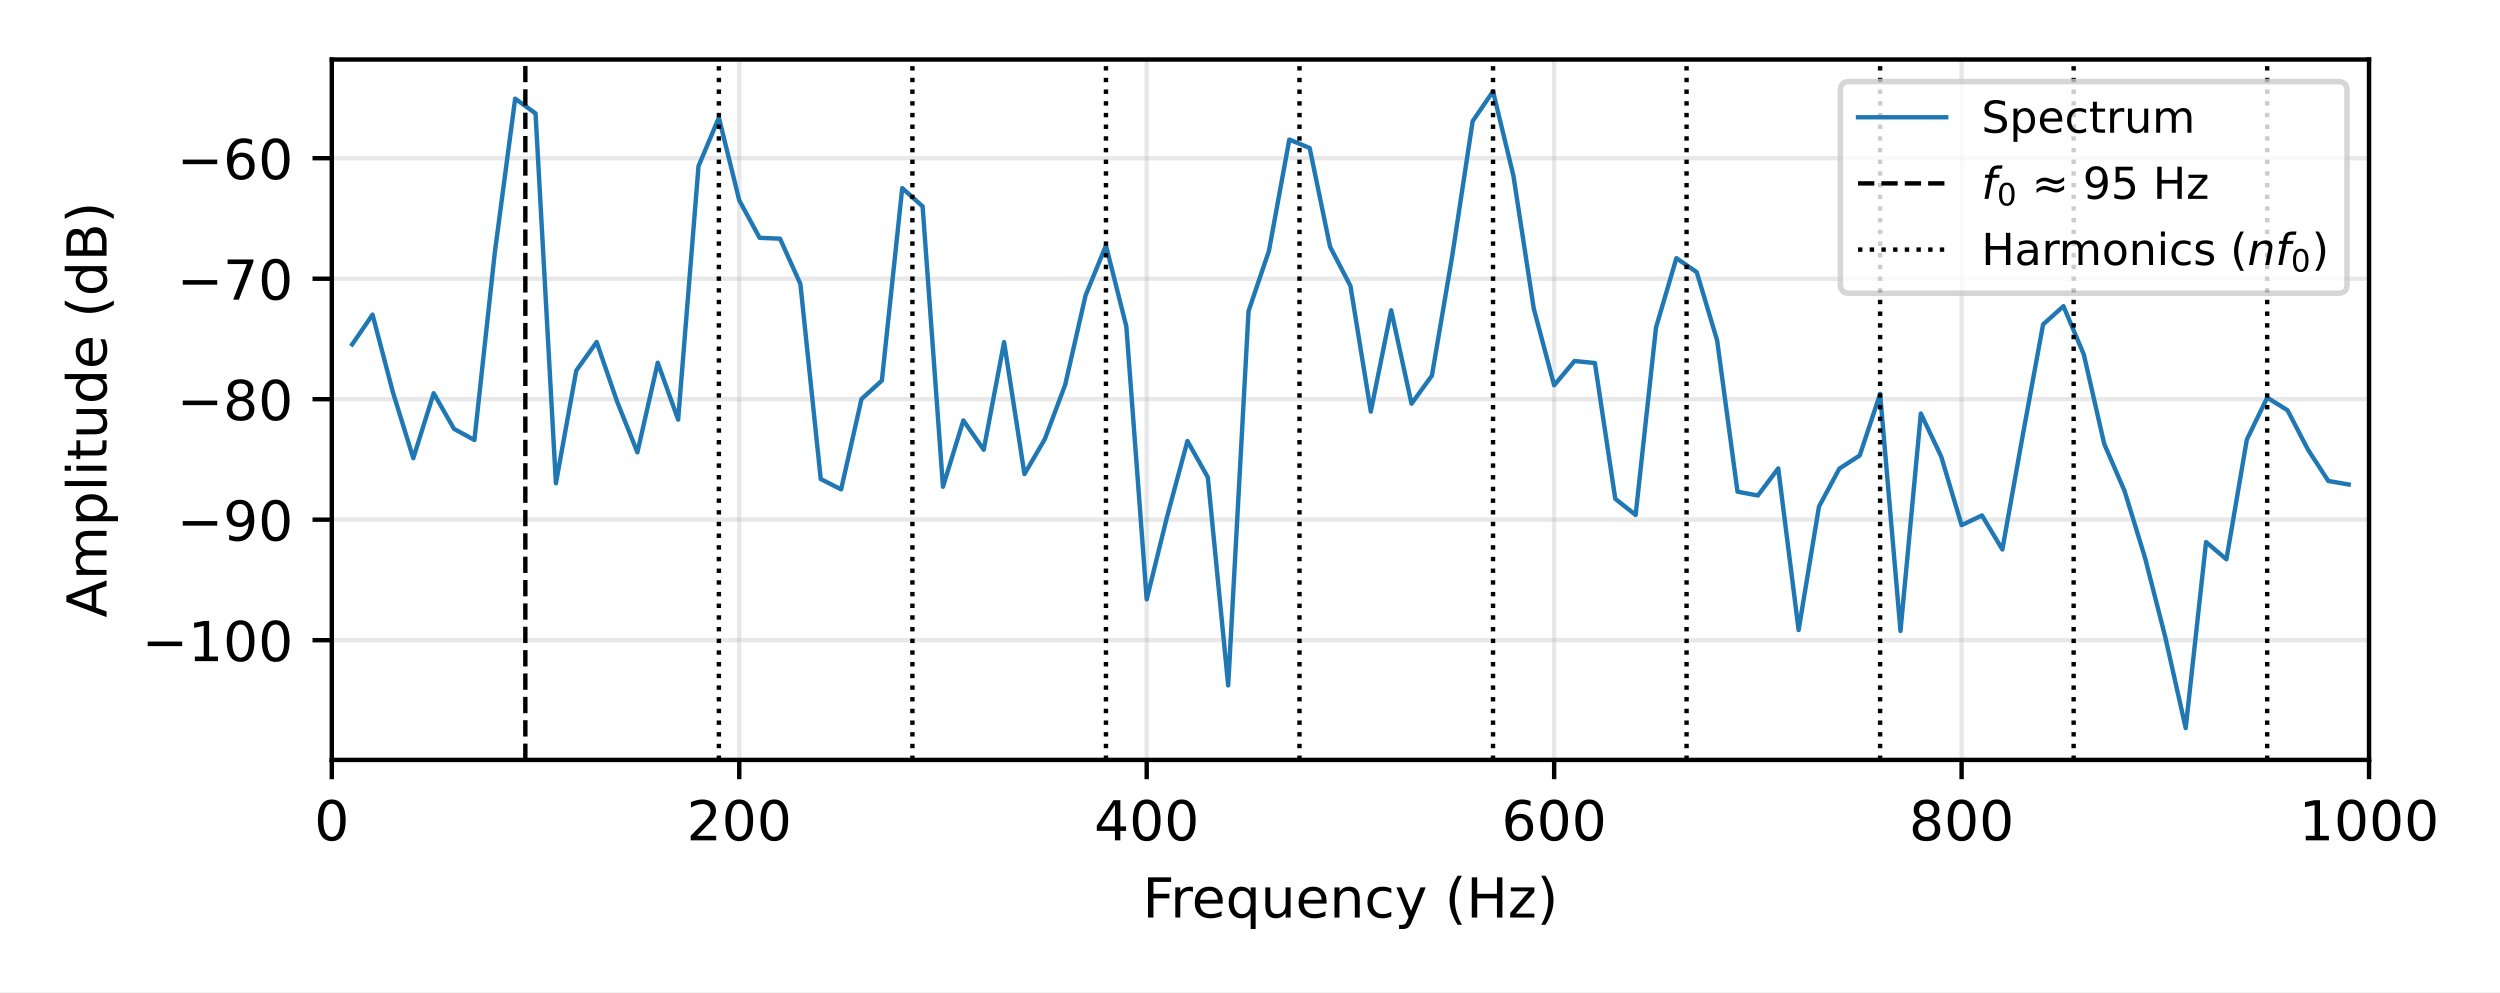
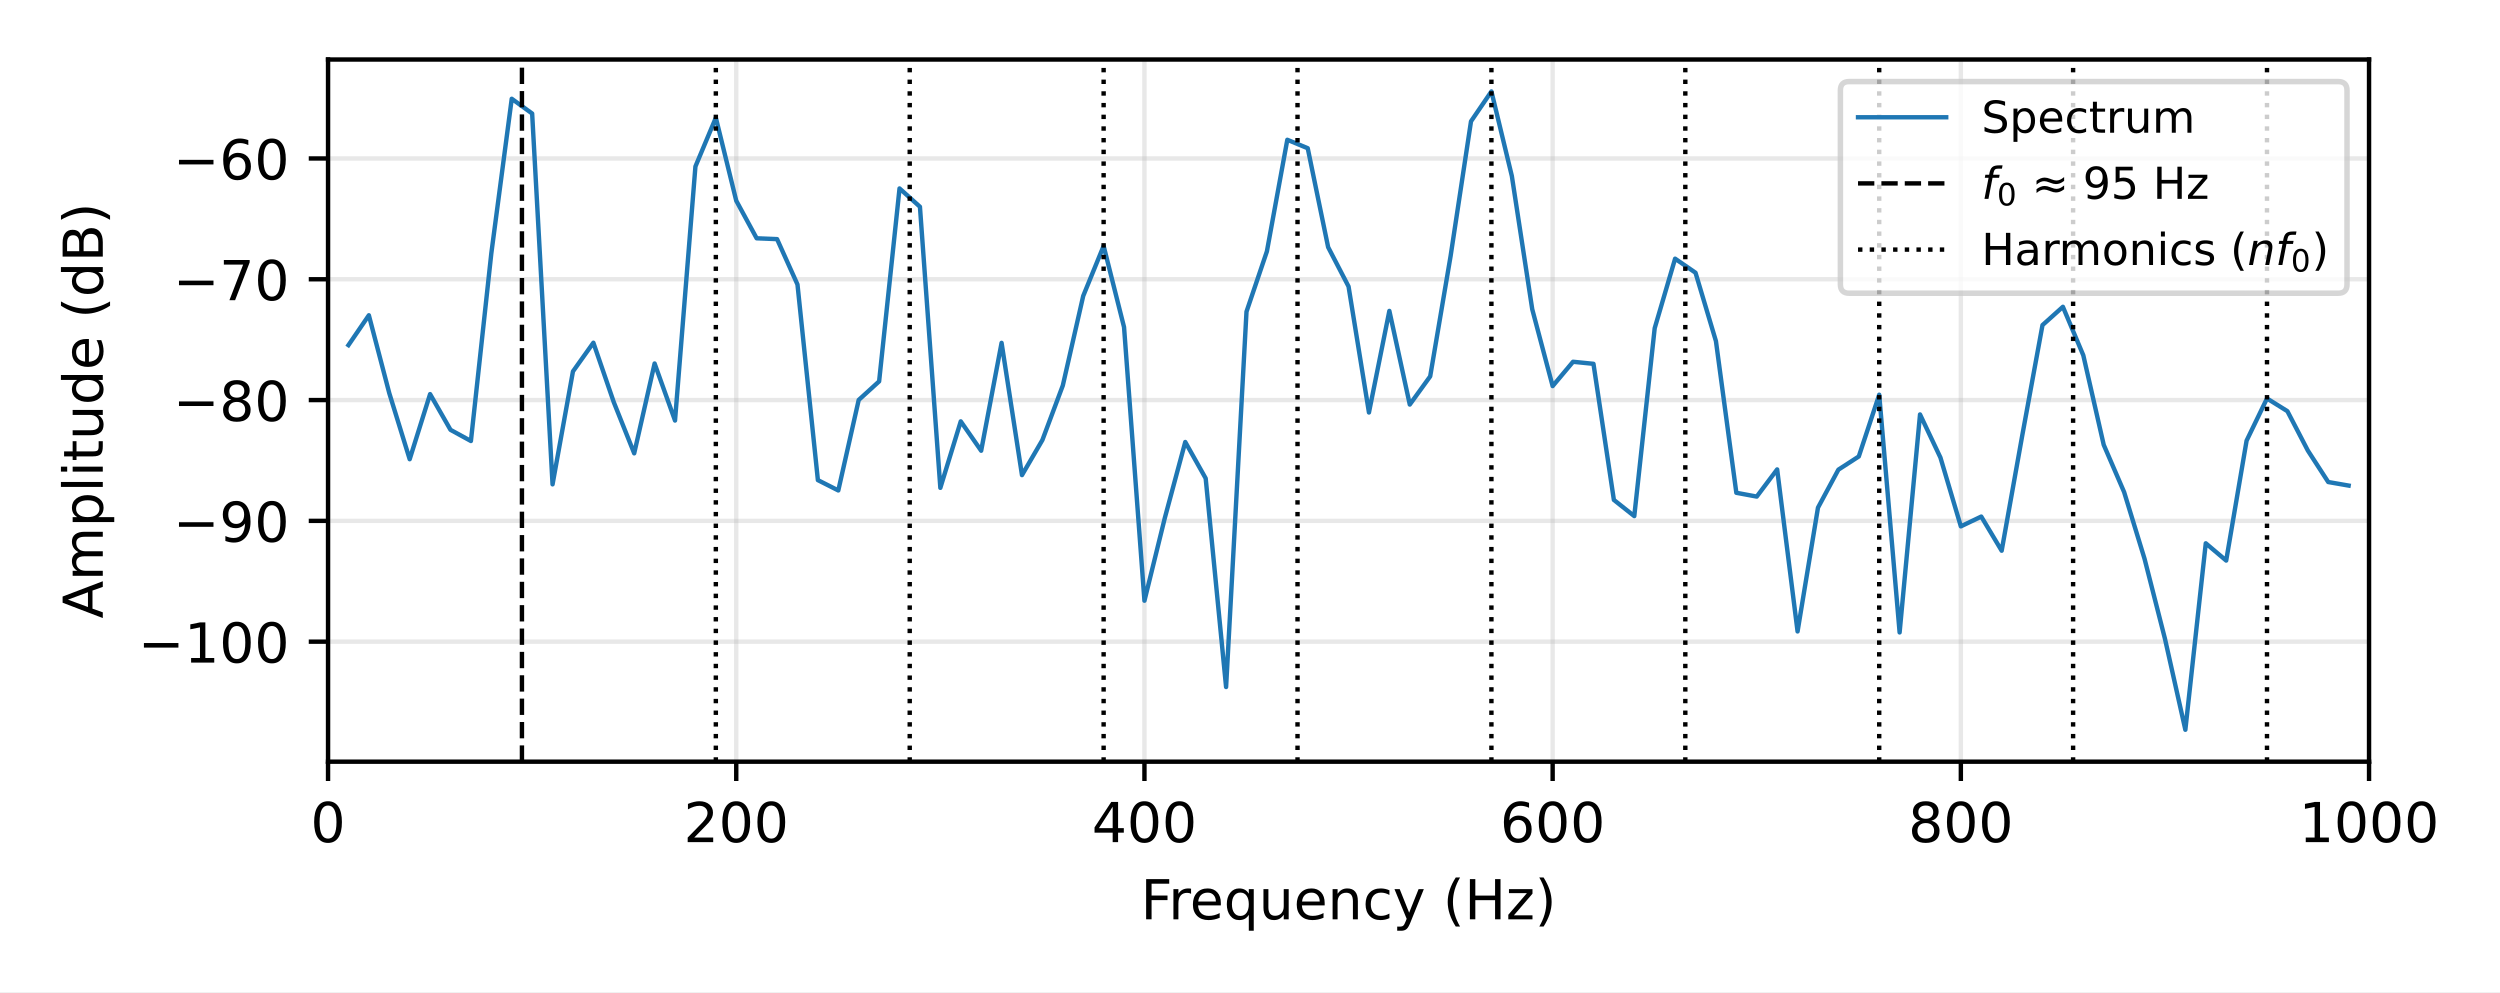
<svg xmlns="http://www.w3.org/2000/svg" xmlns:xlink="http://www.w3.org/1999/xlink" width="453.6pt" height="180pt" viewBox="0 0 453.6 180" version="1.1">
  <defs>
    <style type="text/css">*{stroke-linejoin: round; stroke-linecap: butt}</style>
  </defs>
  <g id="figure_1">
    <g id="patch_1">
      <path d="M 0 180  L 453.6 180  L 453.6 0  L 0 0  z " style="fill: #ffffff" />
    </g>
    <g id="axes_1">
      <g id="patch_2">
-         <path d="M 60.202 137.878  L 429.84 137.878  L 429.84 10.8  L 60.202 10.8  z " style="fill: #ffffff" />
+         <path d="M 59.52 138.2  L 429.84 138.2  L 429.84 10.8  L 59.52 10.8  z " style="fill: #ffffff" />
      </g>
      <g id="matplotlib.axis_1">
        <g id="xtick_1">
          <g id="line2d_1">
-             <path d="M 60.202 137.878  L 60.202 10.8  " clip-path="url(#pd8c15ec420)" style="fill: none; stroke: #b0b0b0; stroke-opacity: 0.3; stroke-width: 0.8; stroke-linecap: square" />
+             <path d="M 59.52 138.2  L 59.52 10.8  " clip-path="url(#pc1e64a6d81)" style="fill: none; stroke: #b0b0b0; stroke-opacity: 0.3; stroke-width: 0.8; stroke-linecap: square" />
          </g>
          <g id="line2d_2">
            <defs>
-               <path id="m0ff2797236" d="M 0 0  L 0 3.5  " style="stroke: #000000; stroke-width: 0.8" />
-             </defs>
-             <g>
-               <use xlink:href="#m0ff2797236" x="60.202" y="137.878" style="stroke: #000000; stroke-width: 0.8" />
+               <path id="md6b75d2992" d="M 0 0  L 0 3.5  " style="stroke: #000000; stroke-width: 0.8" />
+             </defs>
+             <g>
+               <use xlink:href="#md6b75d2992" x="59.52" y="138.2" style="stroke: #000000; stroke-width: 0.8" />
            </g>
          </g>
          <g id="text_1">
-             <g transform="translate(57.02109 152.4753) scale(0.1 -0.1)">
+             <g transform="translate(56.33875 152.7977) scale(0.1 -0.1)">
              <defs>
                <path id="DejaVuSans-13" d="M 2034 4250  Q 1547 4250 1301 3770  Q 1056 3291 1056 2328  Q 1056 1369 1301 889  Q 1547 409 2034 409  Q 2525 409 2770 889  Q 3016 1369 3016 2328  Q 3016 3291 2770 3770  Q 2525 4250 2034 4250  z M 2034 4750  Q 2819 4750 3233 4129  Q 3647 3509 3647 2328  Q 3647 1150 3233 529  Q 2819 -91 2034 -91  Q 1250 -91 836 529  Q 422 1150 422 2328  Q 422 3509 836 4129  Q 1250 4750 2034 4750  z " transform="scale(0.015625)" />
              </defs>
              <use xlink:href="#DejaVuSans-13" />
            </g>
          </g>
        </g>
        <g id="xtick_2">
          <g id="line2d_3">
-             <path d="M 134.13 137.878  L 134.13 10.8  " clip-path="url(#pd8c15ec420)" style="fill: none; stroke: #b0b0b0; stroke-opacity: 0.3; stroke-width: 0.8; stroke-linecap: square" />
+             <path d="M 133.584 138.2  L 133.584 10.8  " clip-path="url(#pc1e64a6d81)" style="fill: none; stroke: #b0b0b0; stroke-opacity: 0.3; stroke-width: 0.8; stroke-linecap: square" />
          </g>
          <g id="line2d_4">
            <g>
-               <use xlink:href="#m0ff2797236" x="134.13" y="137.878" style="stroke: #000000; stroke-width: 0.8" />
+               <use xlink:href="#md6b75d2992" x="133.584" y="138.2" style="stroke: #000000; stroke-width: 0.8" />
            </g>
          </g>
          <g id="text_2">
-             <g transform="translate(124.5861 152.4753) scale(0.1 -0.1)">
+             <g transform="translate(124.0403 152.7977) scale(0.1 -0.1)">
              <defs>
                <path id="DejaVuSans-15" d="M 1228 531  L 3431 531  L 3431 0  L 469 0  L 469 531  Q 828 903 1448 1529  Q 2069 2156 2228 2338  Q 2531 2678 2651 2914  Q 2772 3150 2772 3378  Q 2772 3750 2511 3984  Q 2250 4219 1831 4219  Q 1534 4219 1204 4116  Q 875 4013 500 3803  L 500 4441  Q 881 4594 1212 4672  Q 1544 4750 1819 4750  Q 2544 4750 2975 4387  Q 3406 4025 3406 3419  Q 3406 3131 3298 2873  Q 3191 2616 2906 2266  Q 2828 2175 2409 1742  Q 1991 1309 1228 531  z " transform="scale(0.015625)" />
              </defs>
              <use xlink:href="#DejaVuSans-15" />
              <use xlink:href="#DejaVuSans-13" transform="translate(63.625 0)" />
              <use xlink:href="#DejaVuSans-13" transform="translate(127.25 0)" />
            </g>
          </g>
        </g>
        <g id="xtick_3">
          <g id="line2d_5">
-             <path d="M 208.057 137.878  L 208.057 10.8  " clip-path="url(#pd8c15ec420)" style="fill: none; stroke: #b0b0b0; stroke-opacity: 0.3; stroke-width: 0.8; stroke-linecap: square" />
+             <path d="M 207.648 138.2  L 207.648 10.8  " clip-path="url(#pc1e64a6d81)" style="fill: none; stroke: #b0b0b0; stroke-opacity: 0.3; stroke-width: 0.8; stroke-linecap: square" />
          </g>
          <g id="line2d_6">
            <g>
-               <use xlink:href="#m0ff2797236" x="208.057" y="137.878" style="stroke: #000000; stroke-width: 0.8" />
+               <use xlink:href="#md6b75d2992" x="207.648" y="138.2" style="stroke: #000000; stroke-width: 0.8" />
            </g>
          </g>
          <g id="text_3">
-             <g transform="translate(198.5137 152.4753) scale(0.1 -0.1)">
+             <g transform="translate(198.1043 152.7977) scale(0.1 -0.1)">
              <defs>
                <path id="DejaVuSans-17" d="M 2419 4116  L 825 1625  L 2419 1625  L 2419 4116  z M 2253 4666  L 3047 4666  L 3047 1625  L 3713 1625  L 3713 1100  L 3047 1100  L 3047 0  L 2419 0  L 2419 1100  L 313 1100  L 313 1709  L 2253 4666  z " transform="scale(0.015625)" />
              </defs>
              <use xlink:href="#DejaVuSans-17" />
              <use xlink:href="#DejaVuSans-13" transform="translate(63.625 0)" />
              <use xlink:href="#DejaVuSans-13" transform="translate(127.25 0)" />
            </g>
          </g>
        </g>
        <g id="xtick_4">
          <g id="line2d_7">
-             <path d="M 281.985 137.878  L 281.985 10.8  " clip-path="url(#pd8c15ec420)" style="fill: none; stroke: #b0b0b0; stroke-opacity: 0.3; stroke-width: 0.8; stroke-linecap: square" />
+             <path d="M 281.712 138.2  L 281.712 10.8  " clip-path="url(#pc1e64a6d81)" style="fill: none; stroke: #b0b0b0; stroke-opacity: 0.3; stroke-width: 0.8; stroke-linecap: square" />
          </g>
          <g id="line2d_8">
            <g>
-               <use xlink:href="#m0ff2797236" x="281.985" y="137.878" style="stroke: #000000; stroke-width: 0.8" />
+               <use xlink:href="#md6b75d2992" x="281.712" y="138.2" style="stroke: #000000; stroke-width: 0.8" />
            </g>
          </g>
          <g id="text_4">
-             <g transform="translate(272.4412 152.4753) scale(0.1 -0.1)">
+             <g transform="translate(272.1683 152.7977) scale(0.1 -0.1)">
              <defs>
                <path id="DejaVuSans-19" d="M 2113 2584  Q 1688 2584 1439 2293  Q 1191 2003 1191 1497  Q 1191 994 1439 701  Q 1688 409 2113 409  Q 2538 409 2786 701  Q 3034 994 3034 1497  Q 3034 2003 2786 2293  Q 2538 2584 2113 2584  z M 3366 4563  L 3366 3988  Q 3128 4100 2886 4159  Q 2644 4219 2406 4219  Q 1781 4219 1451 3797  Q 1122 3375 1075 2522  Q 1259 2794 1537 2939  Q 1816 3084 2150 3084  Q 2853 3084 3261 2657  Q 3669 2231 3669 1497  Q 3669 778 3244 343  Q 2819 -91 2113 -91  Q 1303 -91 875 529  Q 447 1150 447 2328  Q 447 3434 972 4092  Q 1497 4750 2381 4750  Q 2619 4750 2861 4703  Q 3103 4656 3366 4563  z " transform="scale(0.015625)" />
              </defs>
              <use xlink:href="#DejaVuSans-19" />
              <use xlink:href="#DejaVuSans-13" transform="translate(63.625 0)" />
              <use xlink:href="#DejaVuSans-13" transform="translate(127.25 0)" />
            </g>
          </g>
        </g>
        <g id="xtick_5">
          <g id="line2d_9">
-             <path d="M 355.912 137.878  L 355.912 10.8  " clip-path="url(#pd8c15ec420)" style="fill: none; stroke: #b0b0b0; stroke-opacity: 0.3; stroke-width: 0.8; stroke-linecap: square" />
+             <path d="M 355.776 138.2  L 355.776 10.8  " clip-path="url(#pc1e64a6d81)" style="fill: none; stroke: #b0b0b0; stroke-opacity: 0.3; stroke-width: 0.8; stroke-linecap: square" />
          </g>
          <g id="line2d_10">
            <g>
-               <use xlink:href="#m0ff2797236" x="355.912" y="137.878" style="stroke: #000000; stroke-width: 0.8" />
+               <use xlink:href="#md6b75d2992" x="355.776" y="138.2" style="stroke: #000000; stroke-width: 0.8" />
            </g>
          </g>
          <g id="text_5">
-             <g transform="translate(346.3687 152.4753) scale(0.1 -0.1)">
+             <g transform="translate(346.2323 152.7977) scale(0.1 -0.1)">
              <defs>
                <path id="DejaVuSans-1b" d="M 2034 2216  Q 1584 2216 1326 1975  Q 1069 1734 1069 1313  Q 1069 891 1326 650  Q 1584 409 2034 409  Q 2484 409 2743 651  Q 3003 894 3003 1313  Q 3003 1734 2745 1975  Q 2488 2216 2034 2216  z M 1403 2484  Q 997 2584 770 2862  Q 544 3141 544 3541  Q 544 4100 942 4425  Q 1341 4750 2034 4750  Q 2731 4750 3128 4425  Q 3525 4100 3525 3541  Q 3525 3141 3298 2862  Q 3072 2584 2669 2484  Q 3125 2378 3379 2068  Q 3634 1759 3634 1313  Q 3634 634 3220 271  Q 2806 -91 2034 -91  Q 1263 -91 848 271  Q 434 634 434 1313  Q 434 1759 690 2068  Q 947 2378 1403 2484  z M 1172 3481  Q 1172 3119 1398 2916  Q 1625 2713 2034 2713  Q 2441 2713 2670 2916  Q 2900 3119 2900 3481  Q 2900 3844 2670 4047  Q 2441 4250 2034 4250  Q 1625 4250 1398 4047  Q 1172 3844 1172 3481  z " transform="scale(0.015625)" />
              </defs>
              <use xlink:href="#DejaVuSans-1b" />
              <use xlink:href="#DejaVuSans-13" transform="translate(63.625 0)" />
              <use xlink:href="#DejaVuSans-13" transform="translate(127.25 0)" />
            </g>
          </g>
        </g>
        <g id="xtick_6">
          <g id="line2d_11">
-             <path d="M 429.84 137.878  L 429.84 10.8  " clip-path="url(#pd8c15ec420)" style="fill: none; stroke: #b0b0b0; stroke-opacity: 0.3; stroke-width: 0.8; stroke-linecap: square" />
+             <path d="M 429.84 138.2  L 429.84 10.8  " clip-path="url(#pc1e64a6d81)" style="fill: none; stroke: #b0b0b0; stroke-opacity: 0.3; stroke-width: 0.8; stroke-linecap: square" />
          </g>
          <g id="line2d_12">
            <g>
-               <use xlink:href="#m0ff2797236" x="429.84" y="137.878" style="stroke: #000000; stroke-width: 0.8" />
+               <use xlink:href="#md6b75d2992" x="429.84" y="138.2" style="stroke: #000000; stroke-width: 0.8" />
            </g>
          </g>
          <g id="text_6">
-             <g transform="translate(417.115 152.4753) scale(0.1 -0.1)">
+             <g transform="translate(417.115 152.7977) scale(0.1 -0.1)">
              <defs>
                <path id="DejaVuSans-14" d="M 794 531  L 1825 531  L 1825 4091  L 703 3866  L 703 4441  L 1819 4666  L 2450 4666  L 2450 531  L 3481 531  L 3481 0  L 794 0  L 794 531  z " transform="scale(0.015625)" />
              </defs>
              <use xlink:href="#DejaVuSans-14" />
              <use xlink:href="#DejaVuSans-13" transform="translate(63.625 0)" />
              <use xlink:href="#DejaVuSans-13" transform="translate(127.25 0)" />
              <use xlink:href="#DejaVuSans-13" transform="translate(190.875 0)" />
            </g>
          </g>
        </g>
        <g id="text_7">
-           <g transform="translate(207.3157 166.4753) scale(0.1 -0.1)">
+           <g transform="translate(206.9745 166.7977) scale(0.1 -0.1)">
            <defs>
              <path id="DejaVuSans-29" d="M 628 4666  L 3309 4666  L 3309 4134  L 1259 4134  L 1259 2759  L 3109 2759  L 3109 2228  L 1259 2228  L 1259 0  L 628 0  L 628 4666  z " transform="scale(0.015625)" />
              <path id="DejaVuSans-55" d="M 2631 2963  Q 2534 3019 2420 3045  Q 2306 3072 2169 3072  Q 1681 3072 1420 2755  Q 1159 2438 1159 1844  L 1159 0  L 581 0  L 581 3500  L 1159 3500  L 1159 2956  Q 1341 3275 1631 3429  Q 1922 3584 2338 3584  Q 2397 3584 2469 3576  Q 2541 3569 2628 3553  L 2631 2963  z " transform="scale(0.015625)" />
              <path id="DejaVuSans-48" d="M 3597 1894  L 3597 1613  L 953 1613  Q 991 1019 1311 708  Q 1631 397 2203 397  Q 2534 397 2845 478  Q 3156 559 3463 722  L 3463 178  Q 3153 47 2828 -22  Q 2503 -91 2169 -91  Q 1331 -91 842 396  Q 353 884 353 1716  Q 353 2575 817 3079  Q 1281 3584 2069 3584  Q 2775 3584 3186 3129  Q 3597 2675 3597 1894  z M 3022 2063  Q 3016 2534 2758 2815  Q 2500 3097 2075 3097  Q 1594 3097 1305 2825  Q 1016 2553 972 2059  L 3022 2063  z " transform="scale(0.015625)" />
              <path id="DejaVuSans-54" d="M 947 1747  Q 947 1113 1208 752  Q 1469 391 1925 391  Q 2381 391 2643 752  Q 2906 1113 2906 1747  Q 2906 2381 2643 2742  Q 2381 3103 1925 3103  Q 1469 3103 1208 2742  Q 947 2381 947 1747  z M 2906 525  Q 2725 213 2448 61  Q 2172 -91 1784 -91  Q 1150 -91 751 415  Q 353 922 353 1747  Q 353 2572 751 3078  Q 1150 3584 1784 3584  Q 2172 3584 2448 3432  Q 2725 3281 2906 2969  L 2906 3500  L 3481 3500  L 3481 -1331  L 2906 -1331  L 2906 525  z " transform="scale(0.015625)" />
              <path id="DejaVuSans-58" d="M 544 1381  L 544 3500  L 1119 3500  L 1119 1403  Q 1119 906 1312 657  Q 1506 409 1894 409  Q 2359 409 2629 706  Q 2900 1003 2900 1516  L 2900 3500  L 3475 3500  L 3475 0  L 2900 0  L 2900 538  Q 2691 219 2414 64  Q 2138 -91 1772 -91  Q 1169 -91 856 284  Q 544 659 544 1381  z M 1991 3584  L 1991 3584  z " transform="scale(0.015625)" />
              <path id="DejaVuSans-51" d="M 3513 2113  L 3513 0  L 2938 0  L 2938 2094  Q 2938 2591 2744 2837  Q 2550 3084 2163 3084  Q 1697 3084 1428 2787  Q 1159 2491 1159 1978  L 1159 0  L 581 0  L 581 3500  L 1159 3500  L 1159 2956  Q 1366 3272 1645 3428  Q 1925 3584 2291 3584  Q 2894 3584 3203 3211  Q 3513 2838 3513 2113  z " transform="scale(0.015625)" />
              <path id="DejaVuSans-46" d="M 3122 3366  L 3122 2828  Q 2878 2963 2633 3030  Q 2388 3097 2138 3097  Q 1578 3097 1268 2742  Q 959 2388 959 1747  Q 959 1106 1268 751  Q 1578 397 2138 397  Q 2388 397 2633 464  Q 2878 531 3122 666  L 3122 134  Q 2881 22 2623 -34  Q 2366 -91 2075 -91  Q 1284 -91 818 406  Q 353 903 353 1747  Q 353 2603 823 3093  Q 1294 3584 2113 3584  Q 2378 3584 2631 3529  Q 2884 3475 3122 3366  z " transform="scale(0.015625)" />
              <path id="DejaVuSans-5c" d="M 2059 -325  Q 1816 -950 1584 -1140  Q 1353 -1331 966 -1331  L 506 -1331  L 506 -850  L 844 -850  Q 1081 -850 1212 -737  Q 1344 -625 1503 -206  L 1606 56  L 191 3500  L 800 3500  L 1894 763  L 2988 3500  L 3597 3500  L 2059 -325  z " transform="scale(0.015625)" />
              <path id="DejaVuSans-3" transform="scale(0.015625)" />
              <path id="DejaVuSans-b" d="M 1984 4856  Q 1566 4138 1362 3434  Q 1159 2731 1159 2009  Q 1159 1288 1364 580  Q 1569 -128 1984 -844  L 1484 -844  Q 1016 -109 783 600  Q 550 1309 550 2009  Q 550 2706 781 3412  Q 1013 4119 1484 4856  L 1984 4856  z " transform="scale(0.015625)" />
              <path id="DejaVuSans-2b" d="M 628 4666  L 1259 4666  L 1259 2753  L 3553 2753  L 3553 4666  L 4184 4666  L 4184 0  L 3553 0  L 3553 2222  L 1259 2222  L 1259 0  L 628 0  L 628 4666  z " transform="scale(0.015625)" />
              <path id="DejaVuSans-5d" d="M 353 3500  L 3084 3500  L 3084 2975  L 922 459  L 3084 459  L 3084 0  L 275 0  L 275 525  L 2438 3041  L 353 3041  L 353 3500  z " transform="scale(0.015625)" />
              <path id="DejaVuSans-c" d="M 513 4856  L 1013 4856  Q 1481 4119 1714 3412  Q 1947 2706 1947 2009  Q 1947 1309 1714 600  Q 1481 -109 1013 -844  L 513 -844  Q 928 -128 1133 580  Q 1338 1288 1338 2009  Q 1338 2731 1133 3434  Q 928 4138 513 4856  z " transform="scale(0.015625)" />
            </defs>
            <use xlink:href="#DejaVuSans-29" />
            <use xlink:href="#DejaVuSans-55" transform="translate(50.23438 0)" />
            <use xlink:href="#DejaVuSans-48" transform="translate(89.14062 0)" />
            <use xlink:href="#DejaVuSans-54" transform="translate(150.6719 0)" />
            <use xlink:href="#DejaVuSans-58" transform="translate(214.1562 0)" />
            <use xlink:href="#DejaVuSans-48" transform="translate(277.5312 0)" />
            <use xlink:href="#DejaVuSans-51" transform="translate(339.0625 0)" />
            <use xlink:href="#DejaVuSans-46" transform="translate(402.4375 0)" />
            <use xlink:href="#DejaVuSans-5c" transform="translate(457.4219 0)" />
            <use xlink:href="#DejaVuSans-3" transform="translate(516.6094 0)" />
            <use xlink:href="#DejaVuSans-b" transform="translate(548.3906 0)" />
            <use xlink:href="#DejaVuSans-2b" transform="translate(587.4062 0)" />
            <use xlink:href="#DejaVuSans-5d" transform="translate(662.6094 0)" />
            <use xlink:href="#DejaVuSans-c" transform="translate(715.0938 0)" />
          </g>
        </g>
      </g>
      <g id="matplotlib.axis_2">
        <g id="ytick_1">
          <g id="line2d_13">
-             <path d="M 60.202 116.155  L 429.84 116.155  " clip-path="url(#pd8c15ec420)" style="fill: none; stroke: #b0b0b0; stroke-opacity: 0.3; stroke-width: 0.8; stroke-linecap: square" />
+             <path d="M 59.52 116.422  L 429.84 116.422  " clip-path="url(#pc1e64a6d81)" style="fill: none; stroke: #b0b0b0; stroke-opacity: 0.3; stroke-width: 0.8; stroke-linecap: square" />
          </g>
          <g id="line2d_14">
            <defs>
-               <path id="mc092d5af1e" d="M 0 0  L -3.5 0  " style="stroke: #000000; stroke-width: 0.8" />
-             </defs>
-             <g>
-               <use xlink:href="#mc092d5af1e" x="60.202" y="116.155" style="stroke: #000000; stroke-width: 0.8" />
+               <path id="m9e3f2ff4e8" d="M 0 0  L -3.5 0  " style="stroke: #000000; stroke-width: 0.8" />
+             </defs>
+             <g>
+               <use xlink:href="#m9e3f2ff4e8" x="59.52" y="116.422" style="stroke: #000000; stroke-width: 0.8" />
            </g>
          </g>
          <g id="text_8">
-             <g transform="translate(25.73516 119.9538) scale(0.1 -0.1)">
+             <g transform="translate(25.05281 120.2211) scale(0.1 -0.1)">
              <defs>
                <path id="DejaVuSans-c9c" d="M 678 2272  L 4684 2272  L 4684 1741  L 678 1741  L 678 2272  z " transform="scale(0.015625)" />
              </defs>
              <use xlink:href="#DejaVuSans-c9c" />
              <use xlink:href="#DejaVuSans-14" transform="translate(83.79688 0)" />
              <use xlink:href="#DejaVuSans-13" transform="translate(147.4219 0)" />
              <use xlink:href="#DejaVuSans-13" transform="translate(211.0469 0)" />
            </g>
          </g>
        </g>
        <g id="ytick_2">
          <g id="line2d_15">
-             <path d="M 60.202 94.293  L 429.84 94.293  " clip-path="url(#pd8c15ec420)" style="fill: none; stroke: #b0b0b0; stroke-opacity: 0.3; stroke-width: 0.8; stroke-linecap: square" />
+             <path d="M 59.52 94.505  L 429.84 94.505  " clip-path="url(#pc1e64a6d81)" style="fill: none; stroke: #b0b0b0; stroke-opacity: 0.3; stroke-width: 0.8; stroke-linecap: square" />
          </g>
          <g id="line2d_16">
            <g>
-               <use xlink:href="#mc092d5af1e" x="60.202" y="94.293" style="stroke: #000000; stroke-width: 0.8" />
+               <use xlink:href="#m9e3f2ff4e8" x="59.52" y="94.505" style="stroke: #000000; stroke-width: 0.8" />
            </g>
          </g>
          <g id="text_9">
-             <g transform="translate(32.09766 98.09212) scale(0.1 -0.1)">
+             <g transform="translate(31.41531 98.30391) scale(0.1 -0.1)">
              <defs>
                <path id="DejaVuSans-1c" d="M 703 97  L 703 672  Q 941 559 1184 500  Q 1428 441 1663 441  Q 2288 441 2617 861  Q 2947 1281 2994 2138  Q 2813 1869 2534 1725  Q 2256 1581 1919 1581  Q 1219 1581 811 2004  Q 403 2428 403 3163  Q 403 3881 828 4315  Q 1253 4750 1959 4750  Q 2769 4750 3195 4129  Q 3622 3509 3622 2328  Q 3622 1225 3098 567  Q 2575 -91 1691 -91  Q 1453 -91 1209 -44  Q 966 3 703 97  z M 1959 2075  Q 2384 2075 2632 2365  Q 2881 2656 2881 3163  Q 2881 3666 2632 3958  Q 2384 4250 1959 4250  Q 1534 4250 1286 3958  Q 1038 3666 1038 3163  Q 1038 2656 1286 2365  Q 1534 2075 1959 2075  z " transform="scale(0.015625)" />
              </defs>
              <use xlink:href="#DejaVuSans-c9c" />
              <use xlink:href="#DejaVuSans-1c" transform="translate(83.79688 0)" />
              <use xlink:href="#DejaVuSans-13" transform="translate(147.4219 0)" />
            </g>
          </g>
        </g>
        <g id="ytick_3">
          <g id="line2d_17">
-             <path d="M 60.202 72.432  L 429.84 72.432  " clip-path="url(#pd8c15ec420)" style="fill: none; stroke: #b0b0b0; stroke-opacity: 0.3; stroke-width: 0.8; stroke-linecap: square" />
+             <path d="M 59.52 72.588  L 429.84 72.588  " clip-path="url(#pc1e64a6d81)" style="fill: none; stroke: #b0b0b0; stroke-opacity: 0.3; stroke-width: 0.8; stroke-linecap: square" />
          </g>
          <g id="line2d_18">
            <g>
-               <use xlink:href="#mc092d5af1e" x="60.202" y="72.432" style="stroke: #000000; stroke-width: 0.8" />
+               <use xlink:href="#m9e3f2ff4e8" x="59.52" y="72.588" style="stroke: #000000; stroke-width: 0.8" />
            </g>
          </g>
          <g id="text_10">
-             <g transform="translate(32.09766 76.23041) scale(0.1 -0.1)">
+             <g transform="translate(31.41531 76.38675) scale(0.1 -0.1)">
              <use xlink:href="#DejaVuSans-c9c" />
              <use xlink:href="#DejaVuSans-1b" transform="translate(83.79688 0)" />
              <use xlink:href="#DejaVuSans-13" transform="translate(147.4219 0)" />
            </g>
          </g>
        </g>
        <g id="ytick_4">
          <g id="line2d_19">
-             <path d="M 60.202 50.57  L 429.84 50.57  " clip-path="url(#pd8c15ec420)" style="fill: none; stroke: #b0b0b0; stroke-opacity: 0.3; stroke-width: 0.8; stroke-linecap: square" />
+             <path d="M 59.52 50.671  L 429.84 50.671  " clip-path="url(#pc1e64a6d81)" style="fill: none; stroke: #b0b0b0; stroke-opacity: 0.3; stroke-width: 0.8; stroke-linecap: square" />
          </g>
          <g id="line2d_20">
            <g>
-               <use xlink:href="#mc092d5af1e" x="60.202" y="50.57" style="stroke: #000000; stroke-width: 0.8" />
+               <use xlink:href="#m9e3f2ff4e8" x="59.52" y="50.671" style="stroke: #000000; stroke-width: 0.8" />
            </g>
          </g>
          <g id="text_11">
-             <g transform="translate(32.09766 54.36871) scale(0.1 -0.1)">
+             <g transform="translate(31.41531 54.46959) scale(0.1 -0.1)">
              <defs>
                <path id="DejaVuSans-1a" d="M 525 4666  L 3525 4666  L 3525 4397  L 1831 0  L 1172 0  L 2766 4134  L 525 4134  L 525 4666  z " transform="scale(0.015625)" />
              </defs>
              <use xlink:href="#DejaVuSans-c9c" />
              <use xlink:href="#DejaVuSans-1a" transform="translate(83.79688 0)" />
              <use xlink:href="#DejaVuSans-13" transform="translate(147.4219 0)" />
            </g>
          </g>
        </g>
        <g id="ytick_5">
          <g id="line2d_21">
-             <path d="M 60.202 28.708  L 429.84 28.708  " clip-path="url(#pd8c15ec420)" style="fill: none; stroke: #b0b0b0; stroke-opacity: 0.3; stroke-width: 0.8; stroke-linecap: square" />
+             <path d="M 59.52 28.754  L 429.84 28.754  " clip-path="url(#pc1e64a6d81)" style="fill: none; stroke: #b0b0b0; stroke-opacity: 0.3; stroke-width: 0.8; stroke-linecap: square" />
          </g>
          <g id="line2d_22">
            <g>
-               <use xlink:href="#mc092d5af1e" x="60.202" y="28.708" style="stroke: #000000; stroke-width: 0.8" />
+               <use xlink:href="#m9e3f2ff4e8" x="59.52" y="28.754" style="stroke: #000000; stroke-width: 0.8" />
            </g>
          </g>
          <g id="text_12">
-             <g transform="translate(32.09766 32.50701) scale(0.1 -0.1)">
+             <g transform="translate(31.41531 32.55243) scale(0.1 -0.1)">
              <use xlink:href="#DejaVuSans-c9c" />
              <use xlink:href="#DejaVuSans-19" transform="translate(83.79688 0)" />
              <use xlink:href="#DejaVuSans-13" transform="translate(147.4219 0)" />
            </g>
          </g>
        </g>
        <g id="text_13">
-           <g transform="translate(19.33281 112.0568) rotate(-90) scale(0.1 -0.1)">
+           <g transform="translate(18.65047 112.218) rotate(-90) scale(0.1 -0.1)">
            <defs>
              <path id="DejaVuSans-24" d="M 2188 4044  L 1331 1722  L 3047 1722  L 2188 4044  z M 1831 4666  L 2547 4666  L 4325 0  L 3669 0  L 3244 1197  L 1141 1197  L 716 0  L 50 0  L 1831 4666  z " transform="scale(0.015625)" />
              <path id="DejaVuSans-50" d="M 3328 2828  Q 3544 3216 3844 3400  Q 4144 3584 4550 3584  Q 5097 3584 5394 3201  Q 5691 2819 5691 2113  L 5691 0  L 5113 0  L 5113 2094  Q 5113 2597 4934 2840  Q 4756 3084 4391 3084  Q 3944 3084 3684 2787  Q 3425 2491 3425 1978  L 3425 0  L 2847 0  L 2847 2094  Q 2847 2600 2669 2842  Q 2491 3084 2119 3084  Q 1678 3084 1418 2786  Q 1159 2488 1159 1978  L 1159 0  L 581 0  L 581 3500  L 1159 3500  L 1159 2956  Q 1356 3278 1631 3431  Q 1906 3584 2284 3584  Q 2666 3584 2933 3390  Q 3200 3197 3328 2828  z " transform="scale(0.015625)" />
              <path id="DejaVuSans-53" d="M 1159 525  L 1159 -1331  L 581 -1331  L 581 3500  L 1159 3500  L 1159 2969  Q 1341 3281 1617 3432  Q 1894 3584 2278 3584  Q 2916 3584 3314 3078  Q 3713 2572 3713 1747  Q 3713 922 3314 415  Q 2916 -91 2278 -91  Q 1894 -91 1617 61  Q 1341 213 1159 525  z M 3116 1747  Q 3116 2381 2855 2742  Q 2594 3103 2138 3103  Q 1681 3103 1420 2742  Q 1159 2381 1159 1747  Q 1159 1113 1420 752  Q 1681 391 2138 391  Q 2594 391 2855 752  Q 3116 1113 3116 1747  z " transform="scale(0.015625)" />
              <path id="DejaVuSans-4f" d="M 603 4863  L 1178 4863  L 1178 0  L 603 0  L 603 4863  z " transform="scale(0.015625)" />
              <path id="DejaVuSans-4c" d="M 603 3500  L 1178 3500  L 1178 0  L 603 0  L 603 3500  z M 603 4863  L 1178 4863  L 1178 4134  L 603 4134  L 603 4863  z " transform="scale(0.015625)" />
              <path id="DejaVuSans-57" d="M 1172 4494  L 1172 3500  L 2356 3500  L 2356 3053  L 1172 3053  L 1172 1153  Q 1172 725 1289 603  Q 1406 481 1766 481  L 2356 481  L 2356 0  L 1766 0  Q 1100 0 847 248  Q 594 497 594 1153  L 594 3053  L 172 3053  L 172 3500  L 594 3500  L 594 4494  L 1172 4494  z " transform="scale(0.015625)" />
              <path id="DejaVuSans-47" d="M 2906 2969  L 2906 4863  L 3481 4863  L 3481 0  L 2906 0  L 2906 525  Q 2725 213 2448 61  Q 2172 -91 1784 -91  Q 1150 -91 751 415  Q 353 922 353 1747  Q 353 2572 751 3078  Q 1150 3584 1784 3584  Q 2172 3584 2448 3432  Q 2725 3281 2906 2969  z M 947 1747  Q 947 1113 1208 752  Q 1469 391 1925 391  Q 2381 391 2643 752  Q 2906 1113 2906 1747  Q 2906 2381 2643 2742  Q 2381 3103 1925 3103  Q 1469 3103 1208 2742  Q 947 2381 947 1747  z " transform="scale(0.015625)" />
              <path id="DejaVuSans-25" d="M 1259 2228  L 1259 519  L 2272 519  Q 2781 519 3026 730  Q 3272 941 3272 1375  Q 3272 1813 3026 2020  Q 2781 2228 2272 2228  L 1259 2228  z M 1259 4147  L 1259 2741  L 2194 2741  Q 2656 2741 2882 2914  Q 3109 3088 3109 3444  Q 3109 3797 2882 3972  Q 2656 4147 2194 4147  L 1259 4147  z M 628 4666  L 2241 4666  Q 2963 4666 3353 4366  Q 3744 4066 3744 3513  Q 3744 3084 3544 2831  Q 3344 2578 2956 2516  Q 3422 2416 3680 2098  Q 3938 1781 3938 1306  Q 3938 681 3513 340  Q 3088 0 2303 0  L 628 0  L 628 4666  z " transform="scale(0.015625)" />
            </defs>
            <use xlink:href="#DejaVuSans-24" />
            <use xlink:href="#DejaVuSans-50" transform="translate(68.40625 0)" />
            <use xlink:href="#DejaVuSans-53" transform="translate(165.8125 0)" />
            <use xlink:href="#DejaVuSans-4f" transform="translate(229.2969 0)" />
            <use xlink:href="#DejaVuSans-4c" transform="translate(257.0781 0)" />
            <use xlink:href="#DejaVuSans-57" transform="translate(284.8594 0)" />
            <use xlink:href="#DejaVuSans-58" transform="translate(324.0625 0)" />
            <use xlink:href="#DejaVuSans-47" transform="translate(387.4375 0)" />
            <use xlink:href="#DejaVuSans-48" transform="translate(450.9219 0)" />
            <use xlink:href="#DejaVuSans-3" transform="translate(512.4531 0)" />
            <use xlink:href="#DejaVuSans-b" transform="translate(544.2344 0)" />
            <use xlink:href="#DejaVuSans-47" transform="translate(583.25 0)" />
            <use xlink:href="#DejaVuSans-25" transform="translate(646.7344 0)" />
            <use xlink:href="#DejaVuSans-c" transform="translate(715.3438 0)" />
          </g>
        </g>
      </g>
      <g id="line2d_23">
-         <path d="M 63.899 62.488  L 67.595 57.086  L 71.291 71.18  L 74.988 83.136  L 78.684 71.354  L 82.381 77.819  L 86.077 79.84  L 89.773 45.863  L 93.47 17.905  L 97.166 20.574  L 100.862 87.683  L 104.559 67.244  L 108.255 62.058  L 111.952 72.821  L 115.648 82.071  L 119.344 65.814  L 123.041 76.137  L 126.737 30.157  L 130.433 21.339  L 134.13 36.352  L 137.826 43.153  L 141.523 43.304  L 145.219 51.513  L 148.915 86.918  L 152.612 88.789  L 156.308 72.412  L 160.005 69.05  L 163.701 34.135  L 167.397 37.446  L 171.094 88.316  L 174.79 76.287  L 178.486 81.6  L 182.183 62.081  L 185.879 86.013  L 189.576 79.663  L 193.272 69.798  L 196.968 53.59  L 200.665 44.541  L 204.361 59.228  L 208.057 108.744  L 211.754 93.742  L 215.45 80.023  L 219.147 86.599  L 222.843 124.363  L 226.539 56.434  L 230.236 45.519  L 233.932 25.327  L 237.628 26.854  L 241.325 44.763  L 245.021 51.873  L 248.718 74.679  L 252.414 56.298  L 256.11 73.244  L 259.807 68.141  L 263.503 46.372  L 267.199 21.99  L 270.896 16.576  L 274.592 31.871  L 278.289 55.998  L 281.985 69.901  L 285.681 65.5  L 289.378 65.872  L 293.074 90.506  L 296.77 93.431  L 300.467 59.42  L 304.163 46.845  L 307.86 49.387  L 311.556 61.761  L 315.252 89.212  L 318.949 89.9  L 322.645 84.984  L 326.341 114.303  L 330.038 91.901  L 333.734 85.027  L 337.431 82.638  L 341.127 71.463  L 344.823 114.483  L 348.52 75.033  L 352.216 82.843  L 355.912 95.286  L 359.609 93.518  L 363.305 99.695  L 367.002 79.01  L 370.698 58.865  L 374.394 55.553  L 378.091 64.333  L 381.787 80.534  L 385.483 89.091  L 389.18 101.158  L 392.876 115.626  L 396.573 132.101  L 400.269 98.356  L 403.965 101.477  L 407.662 79.778  L 411.358 72.14  L 415.054 74.445  L 418.751 81.561  L 422.447 87.266  L 426.144 87.907  " clip-path="url(#pd8c15ec420)" style="fill: none; stroke: #1f77b4; stroke-width: 0.8; stroke-linecap: square" />
+         <path d="M 63.223 62.619  L 66.926 57.203  L 70.63 71.334  L 74.333 83.32  L 78.036 71.508  L 81.739 77.989  L 85.442 80.015  L 89.146 45.952  L 92.849 17.923  L 96.552 20.599  L 100.255 87.878  L 103.958 67.387  L 107.662 62.188  L 111.365 72.978  L 115.068 82.252  L 118.771 65.953  L 122.474 76.302  L 126.178 30.206  L 129.881 21.365  L 133.584 36.417  L 137.287 43.235  L 140.99 43.386  L 144.694 51.617  L 148.397 87.112  L 152.1 88.987  L 155.803 72.568  L 159.506 69.198  L 163.21 34.194  L 166.913 37.513  L 170.616 88.513  L 174.319 76.453  L 178.022 81.779  L 181.726 62.212  L 185.429 86.204  L 189.132 79.837  L 192.835 69.948  L 196.538 53.699  L 200.242 44.627  L 203.945 59.351  L 207.648 108.992  L 211.351 93.952  L 215.054 80.199  L 218.758 86.791  L 222.461 124.651  L 226.164 56.55  L 229.867 45.607  L 233.57 25.364  L 237.274 26.895  L 240.977 44.849  L 244.68 51.978  L 248.383 74.841  L 252.086 56.413  L 255.79 73.402  L 259.493 68.287  L 263.196 46.462  L 266.899 22.018  L 270.602 16.591  L 274.306 31.925  L 278.009 56.113  L 281.712 70.051  L 285.415 65.639  L 289.118 66.012  L 292.822 90.708  L 296.525 93.641  L 300.228 59.543  L 303.931 46.936  L 307.634 49.484  L 311.338 61.89  L 315.041 89.411  L 318.744 90.1  L 322.447 85.172  L 326.15 114.566  L 329.854 92.107  L 333.557 85.216  L 337.26 82.821  L 340.963 71.617  L 344.666 114.746  L 348.37 75.196  L 352.073 83.026  L 355.776 95.501  L 359.479 93.727  L 363.182 99.921  L 366.886 79.183  L 370.589 58.987  L 374.292 55.667  L 377.995 64.469  L 381.698 80.711  L 385.402 89.289  L 389.105 101.387  L 392.808 115.892  L 396.511 132.409  L 400.214 98.578  L 403.918 101.707  L 407.621 79.953  L 411.324 72.295  L 415.027 74.607  L 418.73 81.74  L 422.434 87.46  L 426.137 88.103  " clip-path="url(#pc1e64a6d81)" style="fill: none; stroke: #1f77b4; stroke-width: 0.8; stroke-linecap: square" />
      </g>
      <g id="line2d_24">
-         <path d="M 95.318 137.878  L 95.318 10.8  " clip-path="url(#pd8c15ec420)" style="fill: none; stroke-dasharray: 2.96,1.28; stroke-dashoffset: 0; stroke: #000000; stroke-width: 0.8" />
+         <path d="M 94.7 138.2  L 94.7 10.8  " clip-path="url(#pc1e64a6d81)" style="fill: none; stroke-dasharray: 2.96,1.28; stroke-dashoffset: 0; stroke: #000000; stroke-width: 0.8" />
      </g>
      <g id="LineCollection_1">
-         <path d="M 130.433 137.878  L 130.433 10.8  " clip-path="url(#pd8c15ec420)" style="fill: none; stroke-dasharray: 0.8,1.32; stroke-dashoffset: 0; stroke: #000000; stroke-width: 0.8" />
-         <path d="M 165.549 137.878  L 165.549 10.8  " clip-path="url(#pd8c15ec420)" style="fill: none; stroke-dasharray: 0.8,1.32; stroke-dashoffset: 0; stroke: #000000; stroke-width: 0.8" />
-         <path d="M 200.665 137.878  L 200.665 10.8  " clip-path="url(#pd8c15ec420)" style="fill: none; stroke-dasharray: 0.8,1.32; stroke-dashoffset: 0; stroke: #000000; stroke-width: 0.8" />
-         <path d="M 235.78 137.878  L 235.78 10.8  " clip-path="url(#pd8c15ec420)" style="fill: none; stroke-dasharray: 0.8,1.32; stroke-dashoffset: 0; stroke: #000000; stroke-width: 0.8" />
-         <path d="M 270.896 137.878  L 270.896 10.8  " clip-path="url(#pd8c15ec420)" style="fill: none; stroke-dasharray: 0.8,1.32; stroke-dashoffset: 0; stroke: #000000; stroke-width: 0.8" />
-         <path d="M 306.011 137.878  L 306.011 10.8  " clip-path="url(#pd8c15ec420)" style="fill: none; stroke-dasharray: 0.8,1.32; stroke-dashoffset: 0; stroke: #000000; stroke-width: 0.8" />
-         <path d="M 341.127 137.878  L 341.127 10.8  " clip-path="url(#pd8c15ec420)" style="fill: none; stroke-dasharray: 0.8,1.32; stroke-dashoffset: 0; stroke: #000000; stroke-width: 0.8" />
-         <path d="M 376.243 137.878  L 376.243 10.8  " clip-path="url(#pd8c15ec420)" style="fill: none; stroke-dasharray: 0.8,1.32; stroke-dashoffset: 0; stroke: #000000; stroke-width: 0.8" />
-         <path d="M 411.358 137.878  L 411.358 10.8  " clip-path="url(#pd8c15ec420)" style="fill: none; stroke-dasharray: 0.8,1.32; stroke-dashoffset: 0; stroke: #000000; stroke-width: 0.8" />
+         <path d="M 129.881 138.2  L 129.881 10.8  " clip-path="url(#pc1e64a6d81)" style="fill: none; stroke-dasharray: 0.8,1.32; stroke-dashoffset: 0; stroke: #000000; stroke-width: 0.8" />
+         <path d="M 165.061 138.2  L 165.061 10.8  " clip-path="url(#pc1e64a6d81)" style="fill: none; stroke-dasharray: 0.8,1.32; stroke-dashoffset: 0; stroke: #000000; stroke-width: 0.8" />
+         <path d="M 200.242 138.2  L 200.242 10.8  " clip-path="url(#pc1e64a6d81)" style="fill: none; stroke-dasharray: 0.8,1.32; stroke-dashoffset: 0; stroke: #000000; stroke-width: 0.8" />
+         <path d="M 235.422 138.2  L 235.422 10.8  " clip-path="url(#pc1e64a6d81)" style="fill: none; stroke-dasharray: 0.8,1.32; stroke-dashoffset: 0; stroke: #000000; stroke-width: 0.8" />
+         <path d="M 270.602 138.2  L 270.602 10.8  " clip-path="url(#pc1e64a6d81)" style="fill: none; stroke-dasharray: 0.8,1.32; stroke-dashoffset: 0; stroke: #000000; stroke-width: 0.8" />
+         <path d="M 305.783 138.2  L 305.783 10.8  " clip-path="url(#pc1e64a6d81)" style="fill: none; stroke-dasharray: 0.8,1.32; stroke-dashoffset: 0; stroke: #000000; stroke-width: 0.8" />
+         <path d="M 340.963 138.2  L 340.963 10.8  " clip-path="url(#pc1e64a6d81)" style="fill: none; stroke-dasharray: 0.8,1.32; stroke-dashoffset: 0; stroke: #000000; stroke-width: 0.8" />
+         <path d="M 376.144 138.2  L 376.144 10.8  " clip-path="url(#pc1e64a6d81)" style="fill: none; stroke-dasharray: 0.8,1.32; stroke-dashoffset: 0; stroke: #000000; stroke-width: 0.8" />
+         <path d="M 411.324 138.2  L 411.324 10.8  " clip-path="url(#pc1e64a6d81)" style="fill: none; stroke-dasharray: 0.8,1.32; stroke-dashoffset: 0; stroke: #000000; stroke-width: 0.8" />
      </g>
      <g id="patch_3">
-         <path d="M 60.202 137.878  L 60.202 10.8  " style="fill: none; stroke: #000000; stroke-width: 0.8; stroke-linejoin: miter; stroke-linecap: square" />
+         <path d="M 59.52 138.2  L 59.52 10.8  " style="fill: none; stroke: #000000; stroke-width: 0.8; stroke-linejoin: miter; stroke-linecap: square" />
      </g>
      <g id="patch_4">
-         <path d="M 429.84 137.878  L 429.84 10.8  " style="fill: none; stroke: #000000; stroke-width: 0.8; stroke-linejoin: miter; stroke-linecap: square" />
+         <path d="M 429.84 138.2  L 429.84 10.8  " style="fill: none; stroke: #000000; stroke-width: 0.8; stroke-linejoin: miter; stroke-linecap: square" />
      </g>
      <g id="patch_5">
-         <path d="M 60.202 137.878  L 429.84 137.878  " style="fill: none; stroke: #000000; stroke-width: 0.8; stroke-linejoin: miter; stroke-linecap: square" />
+         <path d="M 59.52 138.2  L 429.84 138.2  " style="fill: none; stroke: #000000; stroke-width: 0.8; stroke-linejoin: miter; stroke-linecap: square" />
      </g>
      <g id="patch_6">
-         <path d="M 60.202 10.8  L 429.84 10.8  " style="fill: none; stroke: #000000; stroke-width: 0.8; stroke-linejoin: miter; stroke-linecap: square" />
+         <path d="M 59.52 10.8  L 429.84 10.8  " style="fill: none; stroke: #000000; stroke-width: 0.8; stroke-linejoin: miter; stroke-linecap: square" />
      </g>
      <g id="legend_1">
        <g id="patch_7">
          <path d="M 335.52 53.204  L 424.24 53.204  Q 425.84 53.204 425.84 51.604  L 425.84 16.4  Q 425.84 14.8 424.24 14.8  L 335.52 14.8  Q 333.92 14.8 333.92 16.4  L 333.92 51.604  Q 333.92 53.204 335.52 53.204  z " style="fill: #ffffff; opacity: 0.8; stroke: #cccccc; stroke-linejoin: miter" />
        </g>
        <g id="line2d_25">
          <path d="M 337.12 21.279  L 345.12 21.279  L 353.12 21.279  " style="fill: none; stroke: #1f77b4; stroke-width: 0.8; stroke-linecap: square" />
        </g>
        <g id="text_14">
          <g transform="translate(359.52 24.07875) scale(0.08 -0.08)">
            <defs>
              <path id="DejaVuSans-36" d="M 3425 4513  L 3425 3897  Q 3066 4069 2747 4153  Q 2428 4238 2131 4238  Q 1616 4238 1336 4038  Q 1056 3838 1056 3469  Q 1056 3159 1242 3001  Q 1428 2844 1947 2747  L 2328 2669  Q 3034 2534 3370 2195  Q 3706 1856 3706 1288  Q 3706 609 3251 259  Q 2797 -91 1919 -91  Q 1588 -91 1214 -16  Q 841 59 441 206  L 441 856  Q 825 641 1194 531  Q 1563 422 1919 422  Q 2459 422 2753 634  Q 3047 847 3047 1241  Q 3047 1584 2836 1778  Q 2625 1972 2144 2069  L 1759 2144  Q 1053 2284 737 2584  Q 422 2884 422 3419  Q 422 4038 858 4394  Q 1294 4750 2059 4750  Q 2388 4750 2728 4690  Q 3069 4631 3425 4513  z " transform="scale(0.015625)" />
            </defs>
            <use xlink:href="#DejaVuSans-36" />
            <use xlink:href="#DejaVuSans-53" transform="translate(63.48438 0)" />
            <use xlink:href="#DejaVuSans-48" transform="translate(126.9688 0)" />
            <use xlink:href="#DejaVuSans-46" transform="translate(188.5 0)" />
            <use xlink:href="#DejaVuSans-57" transform="translate(243.4844 0)" />
            <use xlink:href="#DejaVuSans-55" transform="translate(282.6875 0)" />
            <use xlink:href="#DejaVuSans-58" transform="translate(323.7969 0)" />
            <use xlink:href="#DejaVuSans-50" transform="translate(387.1719 0)" />
          </g>
        </g>
        <g id="line2d_26">
          <path d="M 337.12 33.281  L 345.12 33.281  L 353.12 33.281  " style="fill: none; stroke-dasharray: 2.96,1.28; stroke-dashoffset: 0; stroke: #000000; stroke-width: 0.8" />
        </g>
        <g id="text_15">
          <g transform="translate(359.52 36.08062) scale(0.08 -0.08)">
            <defs>
              <path id="DejaVuSans-Oblique-49" d="M 3059 4863  L 2969 4384  L 2419 4384  Q 2106 4384 1964 4261  Q 1822 4138 1753 3809  L 1691 3500  L 2638 3500  L 2553 3053  L 1606 3053  L 1013 0  L 434 0  L 1031 3053  L 481 3053  L 563 3500  L 1113 3500  L 1159 3744  Q 1278 4363 1576 4613  Q 1875 4863 2516 4863  L 3059 4863  z " transform="scale(0.015625)" />
              <path id="DejaVuSans-cd2" d="M 4684 1947  L 4684 1388  Q 4356 1144 4076 1036  Q 3797 928 3494 928  Q 3150 928 2694 1113  Q 2663 1125 2641 1134  Q 2622 1141 2575 1159  Q 2091 1350 1797 1350  Q 1522 1350 1253 1231  Q 984 1113 678 850  L 678 1409  Q 1006 1653 1286 1761  Q 1566 1869 1869 1869  Q 2213 1869 2672 1684  Q 2706 1669 2722 1663  Q 2741 1656 2788 1638  Q 3272 1447 3566 1447  Q 3834 1447 4098 1564  Q 4363 1681 4684 1947  z M 4684 3163  L 4684 2606  Q 4356 2359 4076 2251  Q 3797 2144 3494 2144  Q 3150 2144 2694 2328  Q 2663 2341 2641 2350  Q 2622 2356 2575 2375  Q 2091 2566 1797 2566  Q 1522 2566 1253 2447  Q 984 2328 678 2069  L 678 2625  Q 1006 2869 1286 2976  Q 1566 3084 1869 3084  Q 2213 3084 2672 2900  Q 2703 2888 2719 2881  Q 2741 2872 2788 2853  Q 3272 2663 3566 2663  Q 3834 2663 4098 2780  Q 4363 2897 4684 3163  z " transform="scale(0.015625)" />
              <path id="DejaVuSans-18" d="M 691 4666  L 3169 4666  L 3169 4134  L 1269 4134  L 1269 2991  Q 1406 3038 1543 3061  Q 1681 3084 1819 3084  Q 2600 3084 3056 2656  Q 3513 2228 3513 1497  Q 3513 744 3044 326  Q 2575 -91 1722 -91  Q 1428 -91 1123 -41  Q 819 9 494 109  L 494 744  Q 775 591 1075 516  Q 1375 441 1709 441  Q 2250 441 2565 725  Q 2881 1009 2881 1497  Q 2881 1984 2565 2268  Q 2250 2553 1709 2553  Q 1456 2553 1204 2497  Q 953 2441 691 2322  L 691 4666  z " transform="scale(0.015625)" />
            </defs>
            <use xlink:href="#DejaVuSans-Oblique-49" transform="translate(0 0.015625)" />
            <use xlink:href="#DejaVuSans-13" transform="translate(35.20508 -14.98433) scale(0.7)" />
            <use xlink:href="#DejaVuSans-3" transform="translate(82.47559 0.015625)" />
            <use xlink:href="#DejaVuSans-cd2" transform="translate(114.2627 0.015625)" />
            <use xlink:href="#DejaVuSans-3" transform="translate(198.0518 0.015625)" />
            <use xlink:href="#DejaVuSans-1c" transform="translate(229.8389 0.015625)" />
            <use xlink:href="#DejaVuSans-18" transform="translate(293.4619 0.015625)" />
            <use xlink:href="#DejaVuSans-3" transform="translate(357.085 0.015625)" />
            <use xlink:href="#DejaVuSans-2b" transform="translate(388.8721 0.015625)" />
            <use xlink:href="#DejaVuSans-5d" transform="translate(464.0674 0.015625)" />
          </g>
        </g>
        <g id="line2d_27">
          <path d="M 337.12 45.282  L 353.12 45.282  " style="fill: none; stroke-dasharray: 0.8,1.32; stroke-dashoffset: 0; stroke: #000000; stroke-width: 0.8" />
        </g>
        <g id="text_16">
          <g transform="translate(359.52 48.0825) scale(0.08 -0.08)">
            <defs>
              <path id="DejaVuSans-44" d="M 2194 1759  Q 1497 1759 1228 1600  Q 959 1441 959 1056  Q 959 750 1161 570  Q 1363 391 1709 391  Q 2188 391 2477 730  Q 2766 1069 2766 1631  L 2766 1759  L 2194 1759  z M 3341 1997  L 3341 0  L 2766 0  L 2766 531  Q 2569 213 2275 61  Q 1981 -91 1556 -91  Q 1019 -91 701 211  Q 384 513 384 1019  Q 384 1609 779 1909  Q 1175 2209 1959 2209  L 2766 2209  L 2766 2266  Q 2766 2663 2505 2880  Q 2244 3097 1772 3097  Q 1472 3097 1187 3025  Q 903 2953 641 2809  L 641 3341  Q 956 3463 1253 3523  Q 1550 3584 1831 3584  Q 2591 3584 2966 3190  Q 3341 2797 3341 1997  z " transform="scale(0.015625)" />
              <path id="DejaVuSans-52" d="M 1959 3097  Q 1497 3097 1228 2736  Q 959 2375 959 1747  Q 959 1119 1226 758  Q 1494 397 1959 397  Q 2419 397 2687 759  Q 2956 1122 2956 1747  Q 2956 2369 2687 2733  Q 2419 3097 1959 3097  z M 1959 3584  Q 2709 3584 3137 3096  Q 3566 2609 3566 1747  Q 3566 888 3137 398  Q 2709 -91 1959 -91  Q 1206 -91 779 398  Q 353 888 353 1747  Q 353 2609 779 3096  Q 1206 3584 1959 3584  z " transform="scale(0.015625)" />
              <path id="DejaVuSans-56" d="M 2834 3397  L 2834 2853  Q 2591 2978 2328 3040  Q 2066 3103 1784 3103  Q 1356 3103 1142 2972  Q 928 2841 928 2578  Q 928 2378 1081 2264  Q 1234 2150 1697 2047  L 1894 2003  Q 2506 1872 2764 1633  Q 3022 1394 3022 966  Q 3022 478 2636 193  Q 2250 -91 1575 -91  Q 1294 -91 989 -36  Q 684 19 347 128  L 347 722  Q 666 556 975 473  Q 1284 391 1588 391  Q 1994 391 2212 530  Q 2431 669 2431 922  Q 2431 1156 2273 1281  Q 2116 1406 1581 1522  L 1381 1569  Q 847 1681 609 1914  Q 372 2147 372 2553  Q 372 3047 722 3315  Q 1072 3584 1716 3584  Q 2034 3584 2315 3537  Q 2597 3491 2834 3397  z " transform="scale(0.015625)" />
              <path id="DejaVuSans-Oblique-51" d="M 3566 2113  L 3156 0  L 2578 0  L 2988 2091  Q 3016 2238 3031 2350  Q 3047 2463 3047 2528  Q 3047 2791 2881 2937  Q 2716 3084 2419 3084  Q 1956 3084 1622 2776  Q 1288 2469 1184 1941  L 800 0  L 225 0  L 903 3500  L 1478 3500  L 1363 2950  Q 1603 3253 1940 3418  Q 2278 3584 2650 3584  Q 3113 3584 3367 3334  Q 3622 3084 3622 2631  Q 3622 2519 3608 2391  Q 3594 2263 3566 2113  z " transform="scale(0.015625)" />
            </defs>
            <use xlink:href="#DejaVuSans-2b" transform="translate(0 0.015625)" />
            <use xlink:href="#DejaVuSans-44" transform="translate(75.19531 0.015625)" />
            <use xlink:href="#DejaVuSans-55" transform="translate(136.4746 0.015625)" />
            <use xlink:href="#DejaVuSans-50" transform="translate(175.5879 0.015625)" />
            <use xlink:href="#DejaVuSans-52" transform="translate(273 0.015625)" />
            <use xlink:href="#DejaVuSans-51" transform="translate(334.1816 0.015625)" />
            <use xlink:href="#DejaVuSans-4c" transform="translate(397.5605 0.015625)" />
            <use xlink:href="#DejaVuSans-46" transform="translate(425.3438 0.015625)" />
            <use xlink:href="#DejaVuSans-56" transform="translate(480.3242 0.015625)" />
            <use xlink:href="#DejaVuSans-3" transform="translate(532.4238 0.015625)" />
            <use xlink:href="#DejaVuSans-b" transform="translate(564.2109 0.015625)" />
            <use xlink:href="#DejaVuSans-Oblique-51" transform="translate(603.2246 0.015625)" />
            <use xlink:href="#DejaVuSans-Oblique-49" transform="translate(666.6035 0.015625)" />
            <use xlink:href="#DejaVuSans-13" transform="translate(701.8086 -14.98433) scale(0.7)" />
            <use xlink:href="#DejaVuSans-c" transform="translate(749.0791 0.015625)" />
          </g>
        </g>
      </g>
    </g>
  </g>
  <defs>
-     <clipPath id="pd8c15ec420">
-       <rect x="60.202" y="10.8" width="369.638" height="127.078" />
+     <clipPath id="pc1e64a6d81">
+       <rect x="59.52" y="10.8" width="370.32" height="127.4" />
    </clipPath>
  </defs>
</svg>
